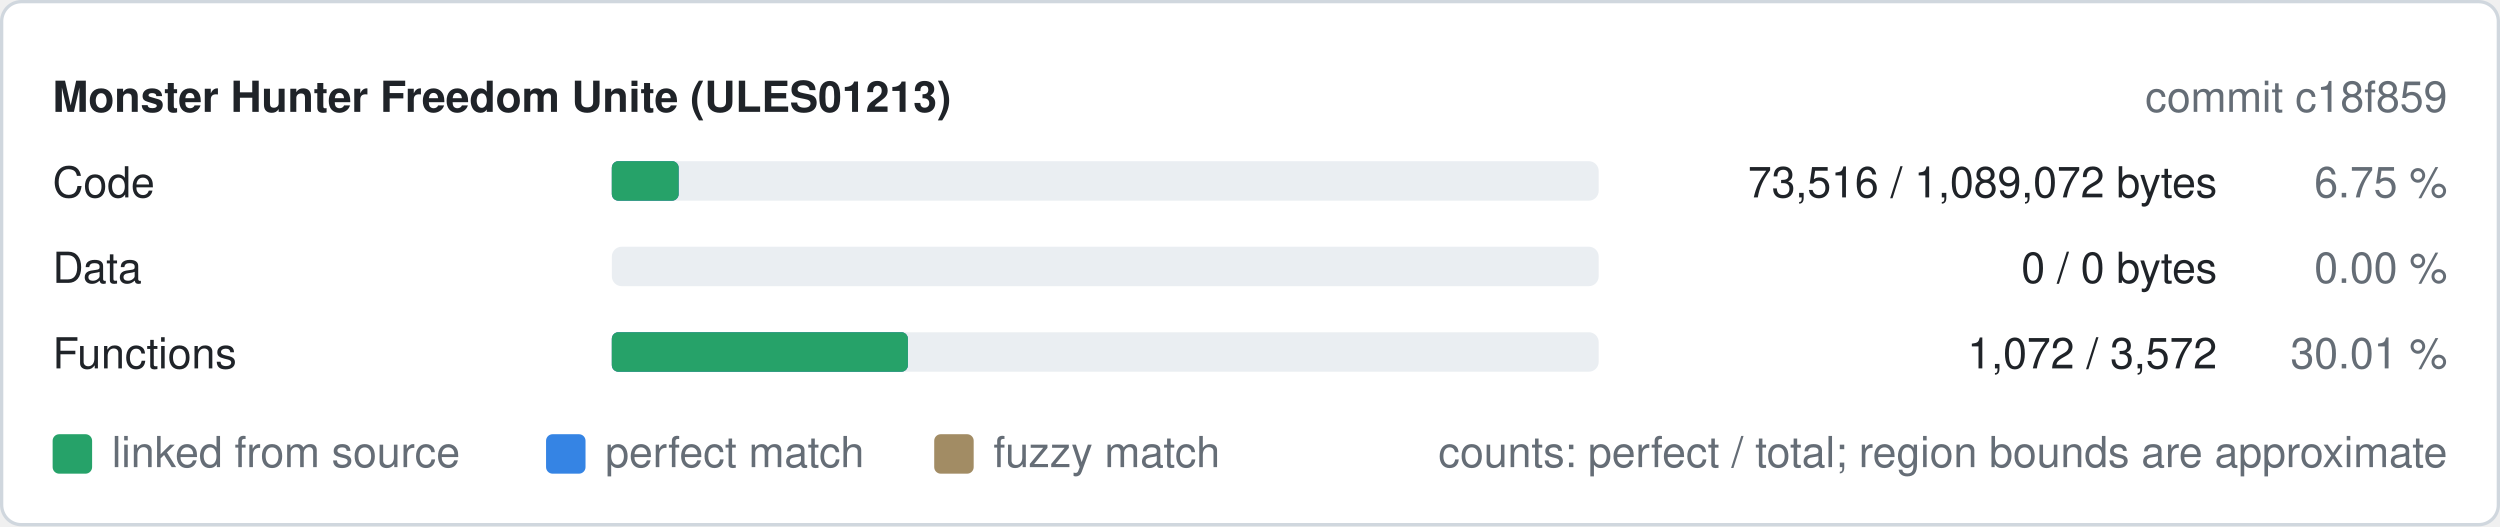
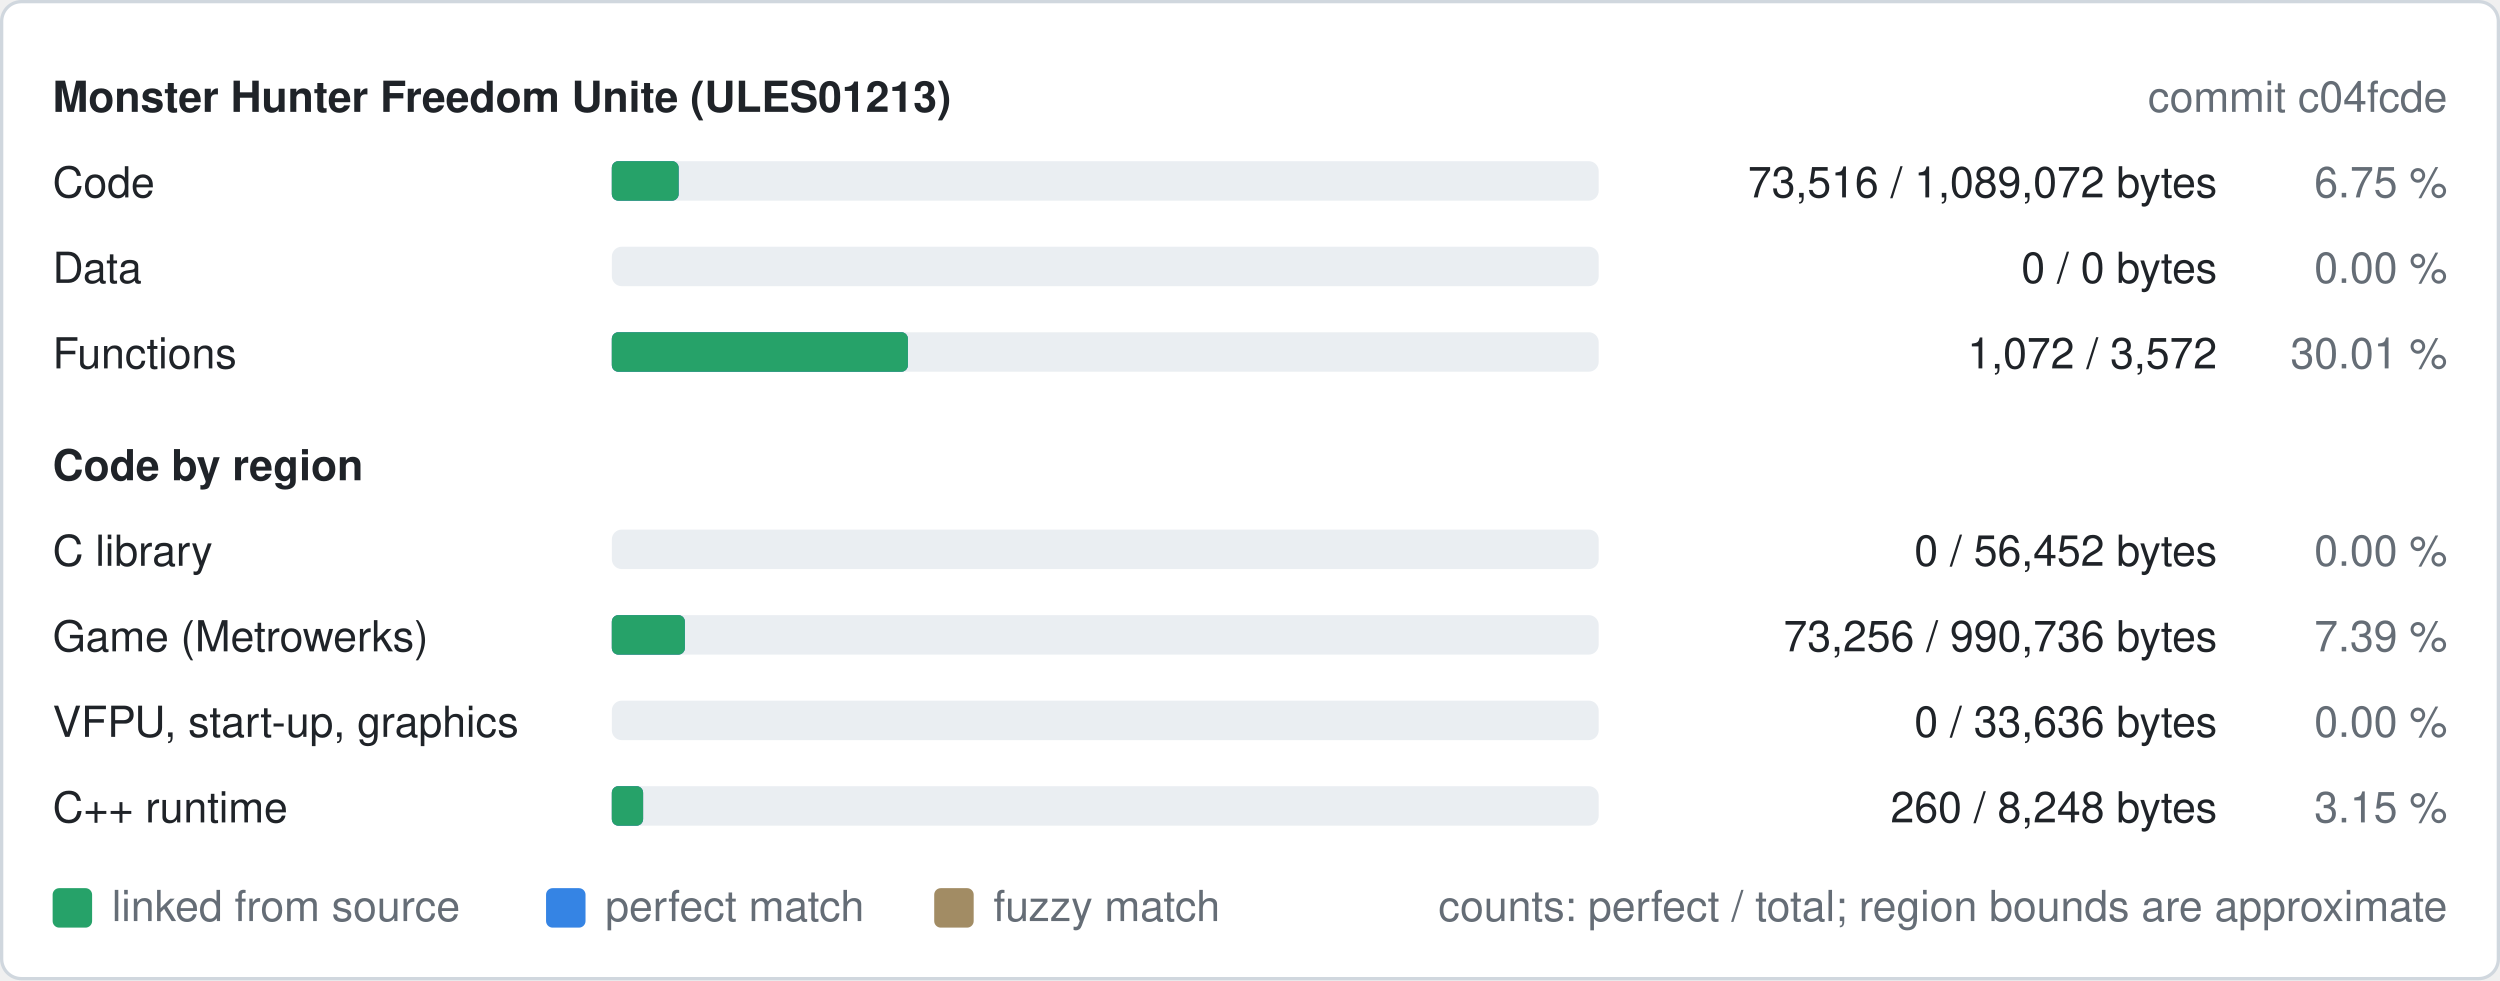
- <svg xmlns="http://www.w3.org/2000/svg" width="760" height="160" viewBox="0 0 760 160" role="img" aria-label="Decompilation progress of ULES01213">
+ <svg xmlns="http://www.w3.org/2000/svg" width="760" height="298" viewBox="0 0 760 298" role="img" aria-label="Decompilation progress of ULES01213">
  <style>
text{font-family:-apple-system,BlinkMacSystemFont,"Segoe UI",Helvetica,Arial,sans-serif;font-size:13px}
.b{font-weight:600}
.bg{fill:#ffffff;stroke:#d0d7de}.t{fill:#1f2328}.m{fill:#656d76}.track{fill:#eaeef2}.fuzzy{fill:#a28c64}.perfect{fill:#3584e4}.linked{fill:#26a269}
@media (prefers-color-scheme: dark){.bg{fill:#0d1117;stroke:#30363d}.t{fill:#e6edf3}.m{fill:#8d96a0}.track{fill:#21262d}.fuzzy{fill:#a28c64}.perfect{fill:#3584e4}.linked{fill:#2ec27e}}
</style>
-   <rect class="bg" x="0.5" y="0.5" width="759" height="159" rx="6" />
+   <rect class="bg" x="0.5" y="0.5" width="759" height="297" rx="6" />
  <text class="t b" x="16" y="34">Monster Hunter Freedom Unite (ULES01213)</text>
-   <text class="m" x="744" y="34" text-anchor="end">commit c18f859</text>
+   <text class="m" x="744" y="34" text-anchor="end">commit c04fcde</text>
  <text class="t" x="16" y="60">Code</text>
  <rect class="track" x="186" y="49" width="300" height="12" rx="3" />
  <rect class="fuzzy" x="186" y="49" width="20.3" height="12" rx="2" />
  <rect class="perfect" x="186" y="49" width="20.3" height="12" rx="2" />
  <rect class="linked" x="186" y="49" width="20.3" height="12" rx="2" />
  <text class="t" x="674" y="60" text-anchor="end">73,516 / 1,089,072 bytes</text>
  <text class="m" x="744" y="60" text-anchor="end">6.75 %</text>
  <text class="t" x="16" y="86">Data</text>
  <rect class="track" x="186" y="75" width="300" height="12" rx="3" />
  <text class="t" x="674" y="86" text-anchor="end">0 / 0 bytes</text>
  <text class="m" x="744" y="86" text-anchor="end">0.00 %</text>
  <text class="t" x="16" y="112">Functions</text>
  <rect class="track" x="186" y="101" width="300" height="12" rx="3" />
  <rect class="fuzzy" x="186" y="101" width="90.0" height="12" rx="2" />
  <rect class="perfect" x="186" y="101" width="90.0" height="12" rx="2" />
  <rect class="linked" x="186" y="101" width="90.0" height="12" rx="2" />
  <text class="t" x="674" y="112" text-anchor="end">1,072 / 3,572</text>
  <text class="m" x="744" y="112" text-anchor="end">30.01 %</text>
-   <rect class="linked" x="16" y="132" width="12" height="12" rx="2" />
-   <text class="m" x="34" y="142">linked from source</text>
-   <rect class="perfect" x="166" y="132" width="12" height="12" rx="2" />
-   <text class="m" x="184" y="142">perfect match</text>
-   <rect class="fuzzy" x="284" y="132" width="12" height="12" rx="2" />
-   <text class="m" x="302" y="142">fuzzy match</text>
-   <text class="m" x="744" y="142" text-anchor="end">counts: perfect / total; region bounds are approximate</text>
+   <text class="t b" x="16" y="146">Code by region</text>
+   <text class="t" x="16" y="172">C library</text>
+   <rect class="track" x="186" y="161" width="300" height="12" rx="3" />
+   <text class="t" x="674" y="172" text-anchor="end">0 / 56,452 bytes</text>
+   <text class="m" x="744" y="172" text-anchor="end">0.00 %</text>
+   <text class="t" x="16" y="198">Game (Metrowerks)</text>
+   <rect class="track" x="186" y="187" width="300" height="12" rx="3" />
+   <rect class="fuzzy" x="186" y="187" width="22.2" height="12" rx="2" />
+   <rect class="perfect" x="186" y="187" width="22.2" height="12" rx="2" />
+   <rect class="linked" x="186" y="187" width="22.2" height="12" rx="2" />
+   <text class="t" x="674" y="198" text-anchor="end">73,256 / 990,736 bytes</text>
+   <text class="m" x="744" y="198" text-anchor="end">7.39 %</text>
+   <text class="t" x="16" y="224">VFPU, start-up, graphics</text>
+   <rect class="track" x="186" y="213" width="300" height="12" rx="3" />
+   <text class="t" x="674" y="224" text-anchor="end">0 / 33,636 bytes</text>
+   <text class="m" x="744" y="224" text-anchor="end">0.00 %</text>
+   <text class="t" x="16" y="250">C++ runtime</text>
+   <rect class="track" x="186" y="239" width="300" height="12" rx="3" />
+   <rect class="fuzzy" x="186" y="239" width="9.5" height="12" rx="2" />
+   <rect class="perfect" x="186" y="239" width="9.5" height="12" rx="2" />
+   <rect class="linked" x="186" y="239" width="9.5" height="12" rx="2" />
+   <text class="t" x="674" y="250" text-anchor="end">260 / 8,248 bytes</text>
+   <text class="m" x="744" y="250" text-anchor="end">3.15 %</text>
+   <rect class="linked" x="16" y="270" width="12" height="12" rx="2" />
+   <text class="m" x="34" y="280">linked from source</text>
+   <rect class="perfect" x="166" y="270" width="12" height="12" rx="2" />
+   <text class="m" x="184" y="280">perfect match</text>
+   <rect class="fuzzy" x="284" y="270" width="12" height="12" rx="2" />
+   <text class="m" x="302" y="280">fuzzy match</text>
+   <text class="m" x="744" y="280" text-anchor="end">counts: perfect / total; region bounds are approximate</text>
</svg>
